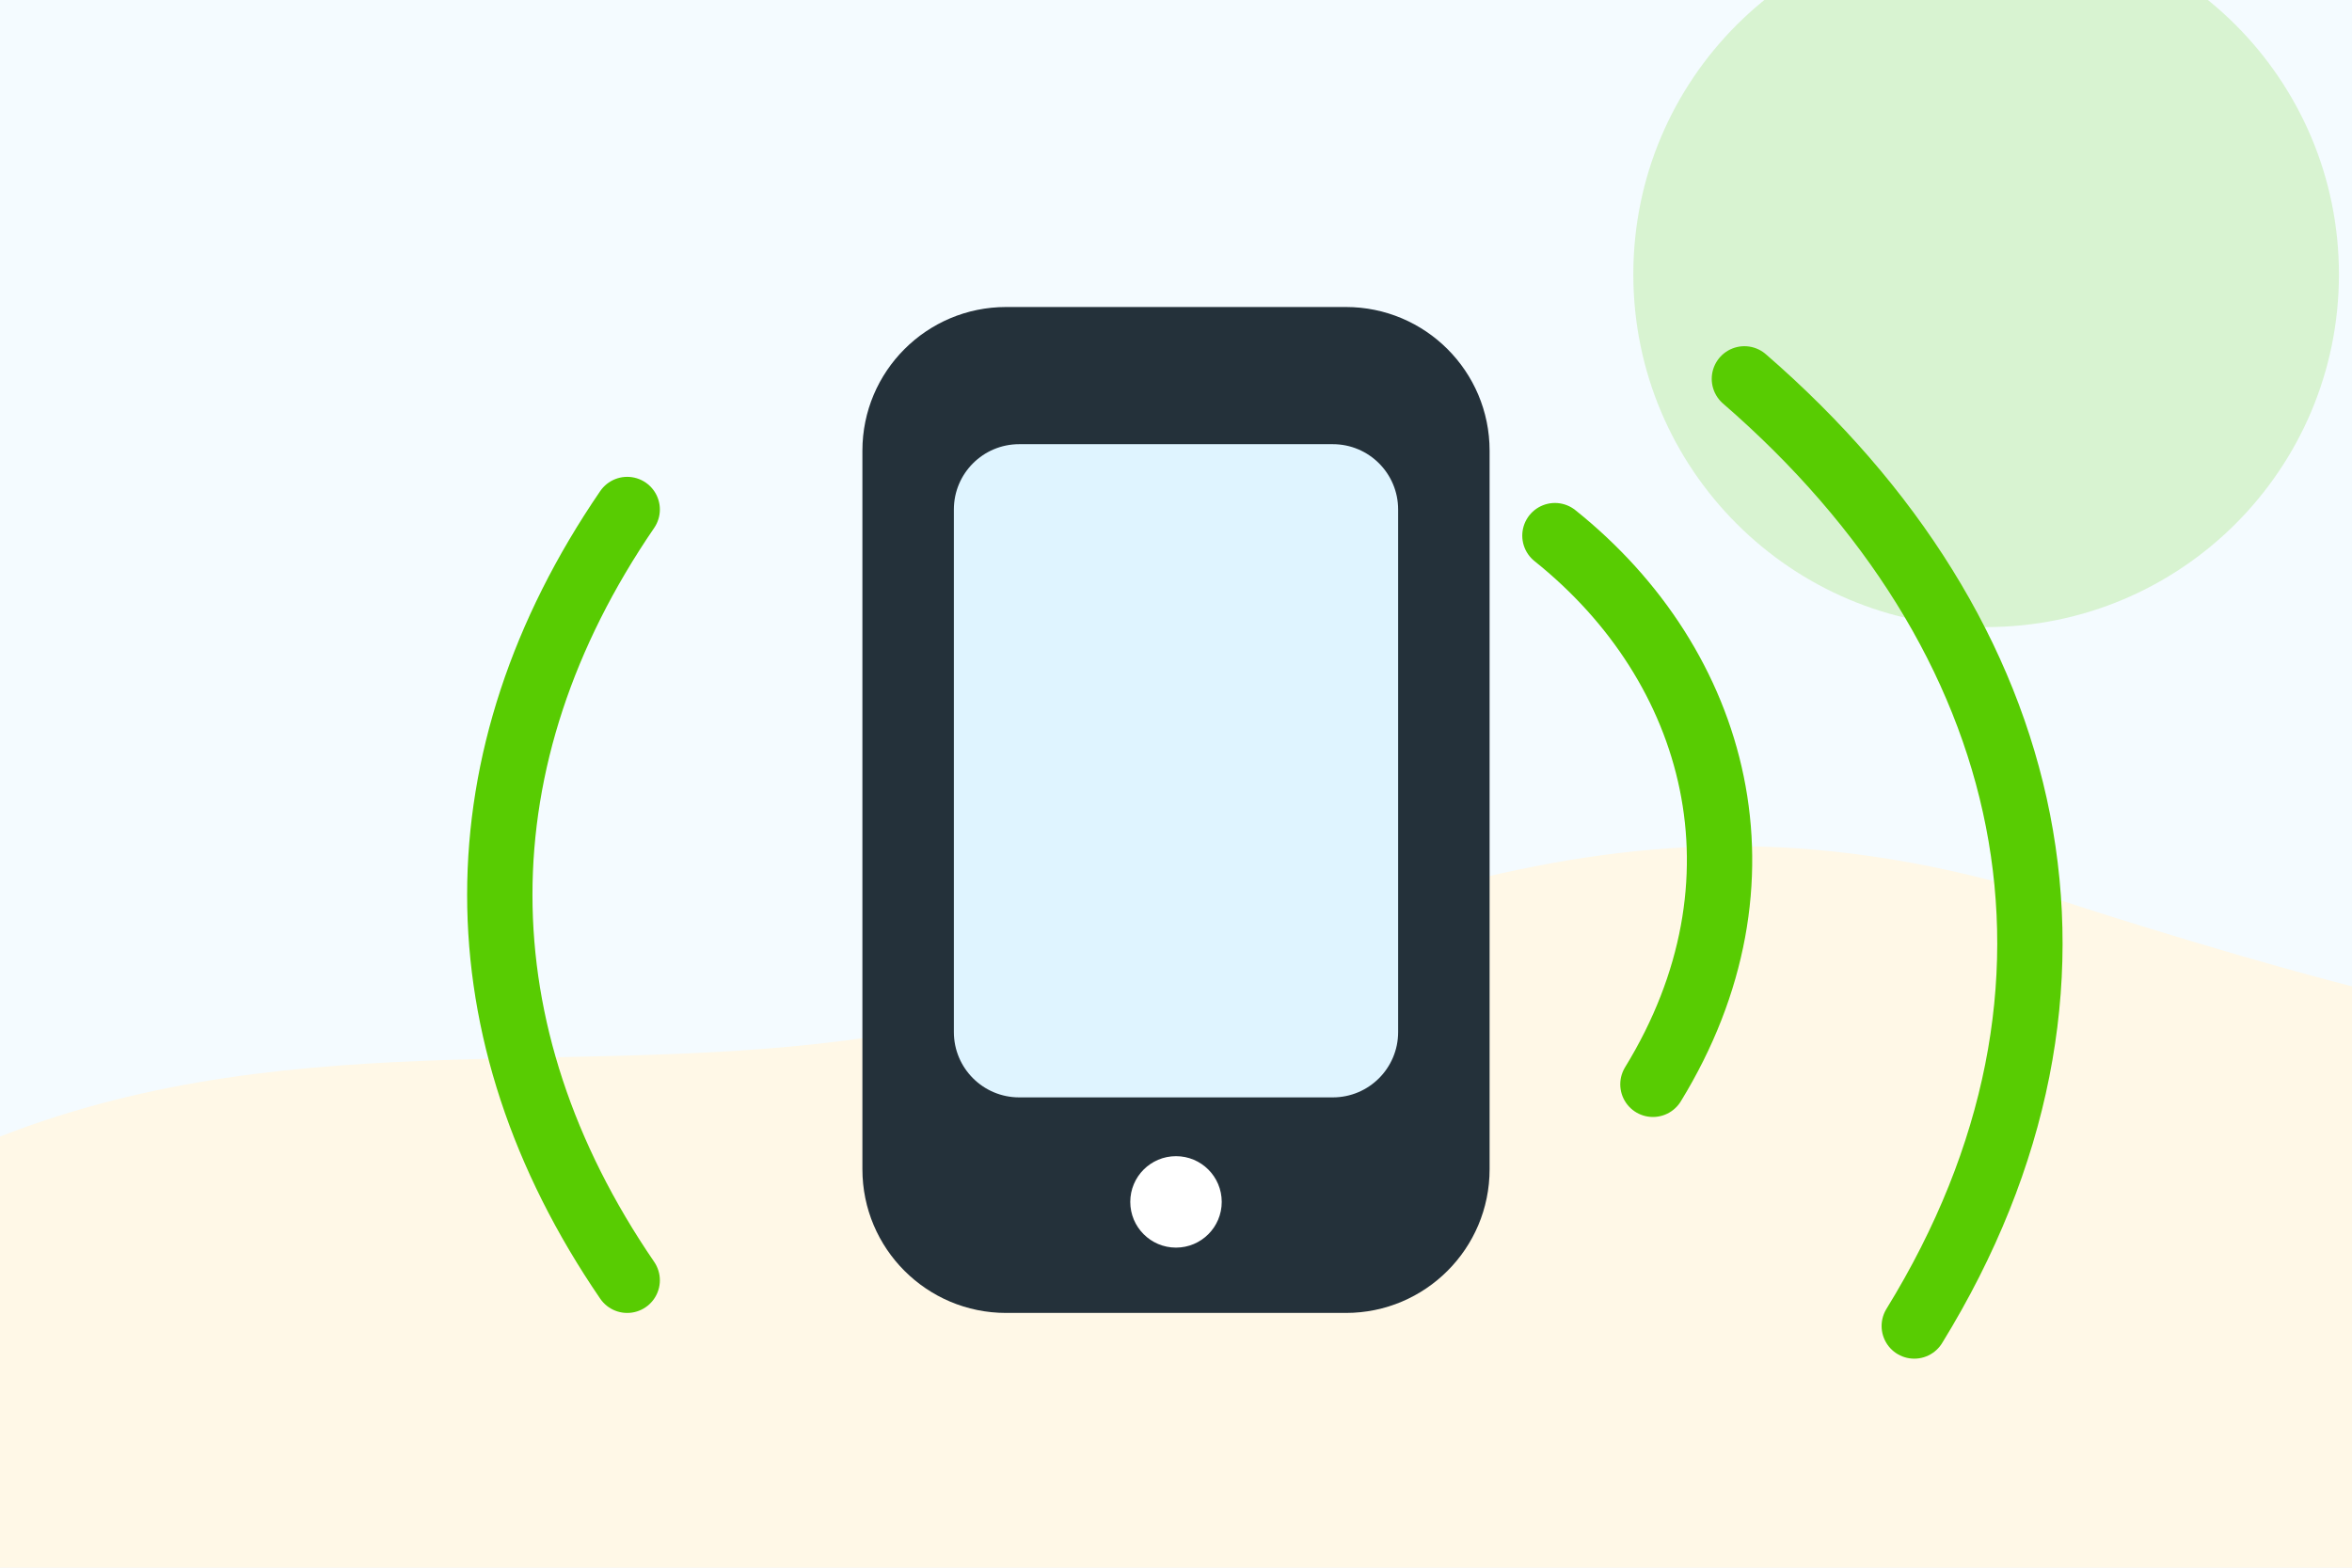
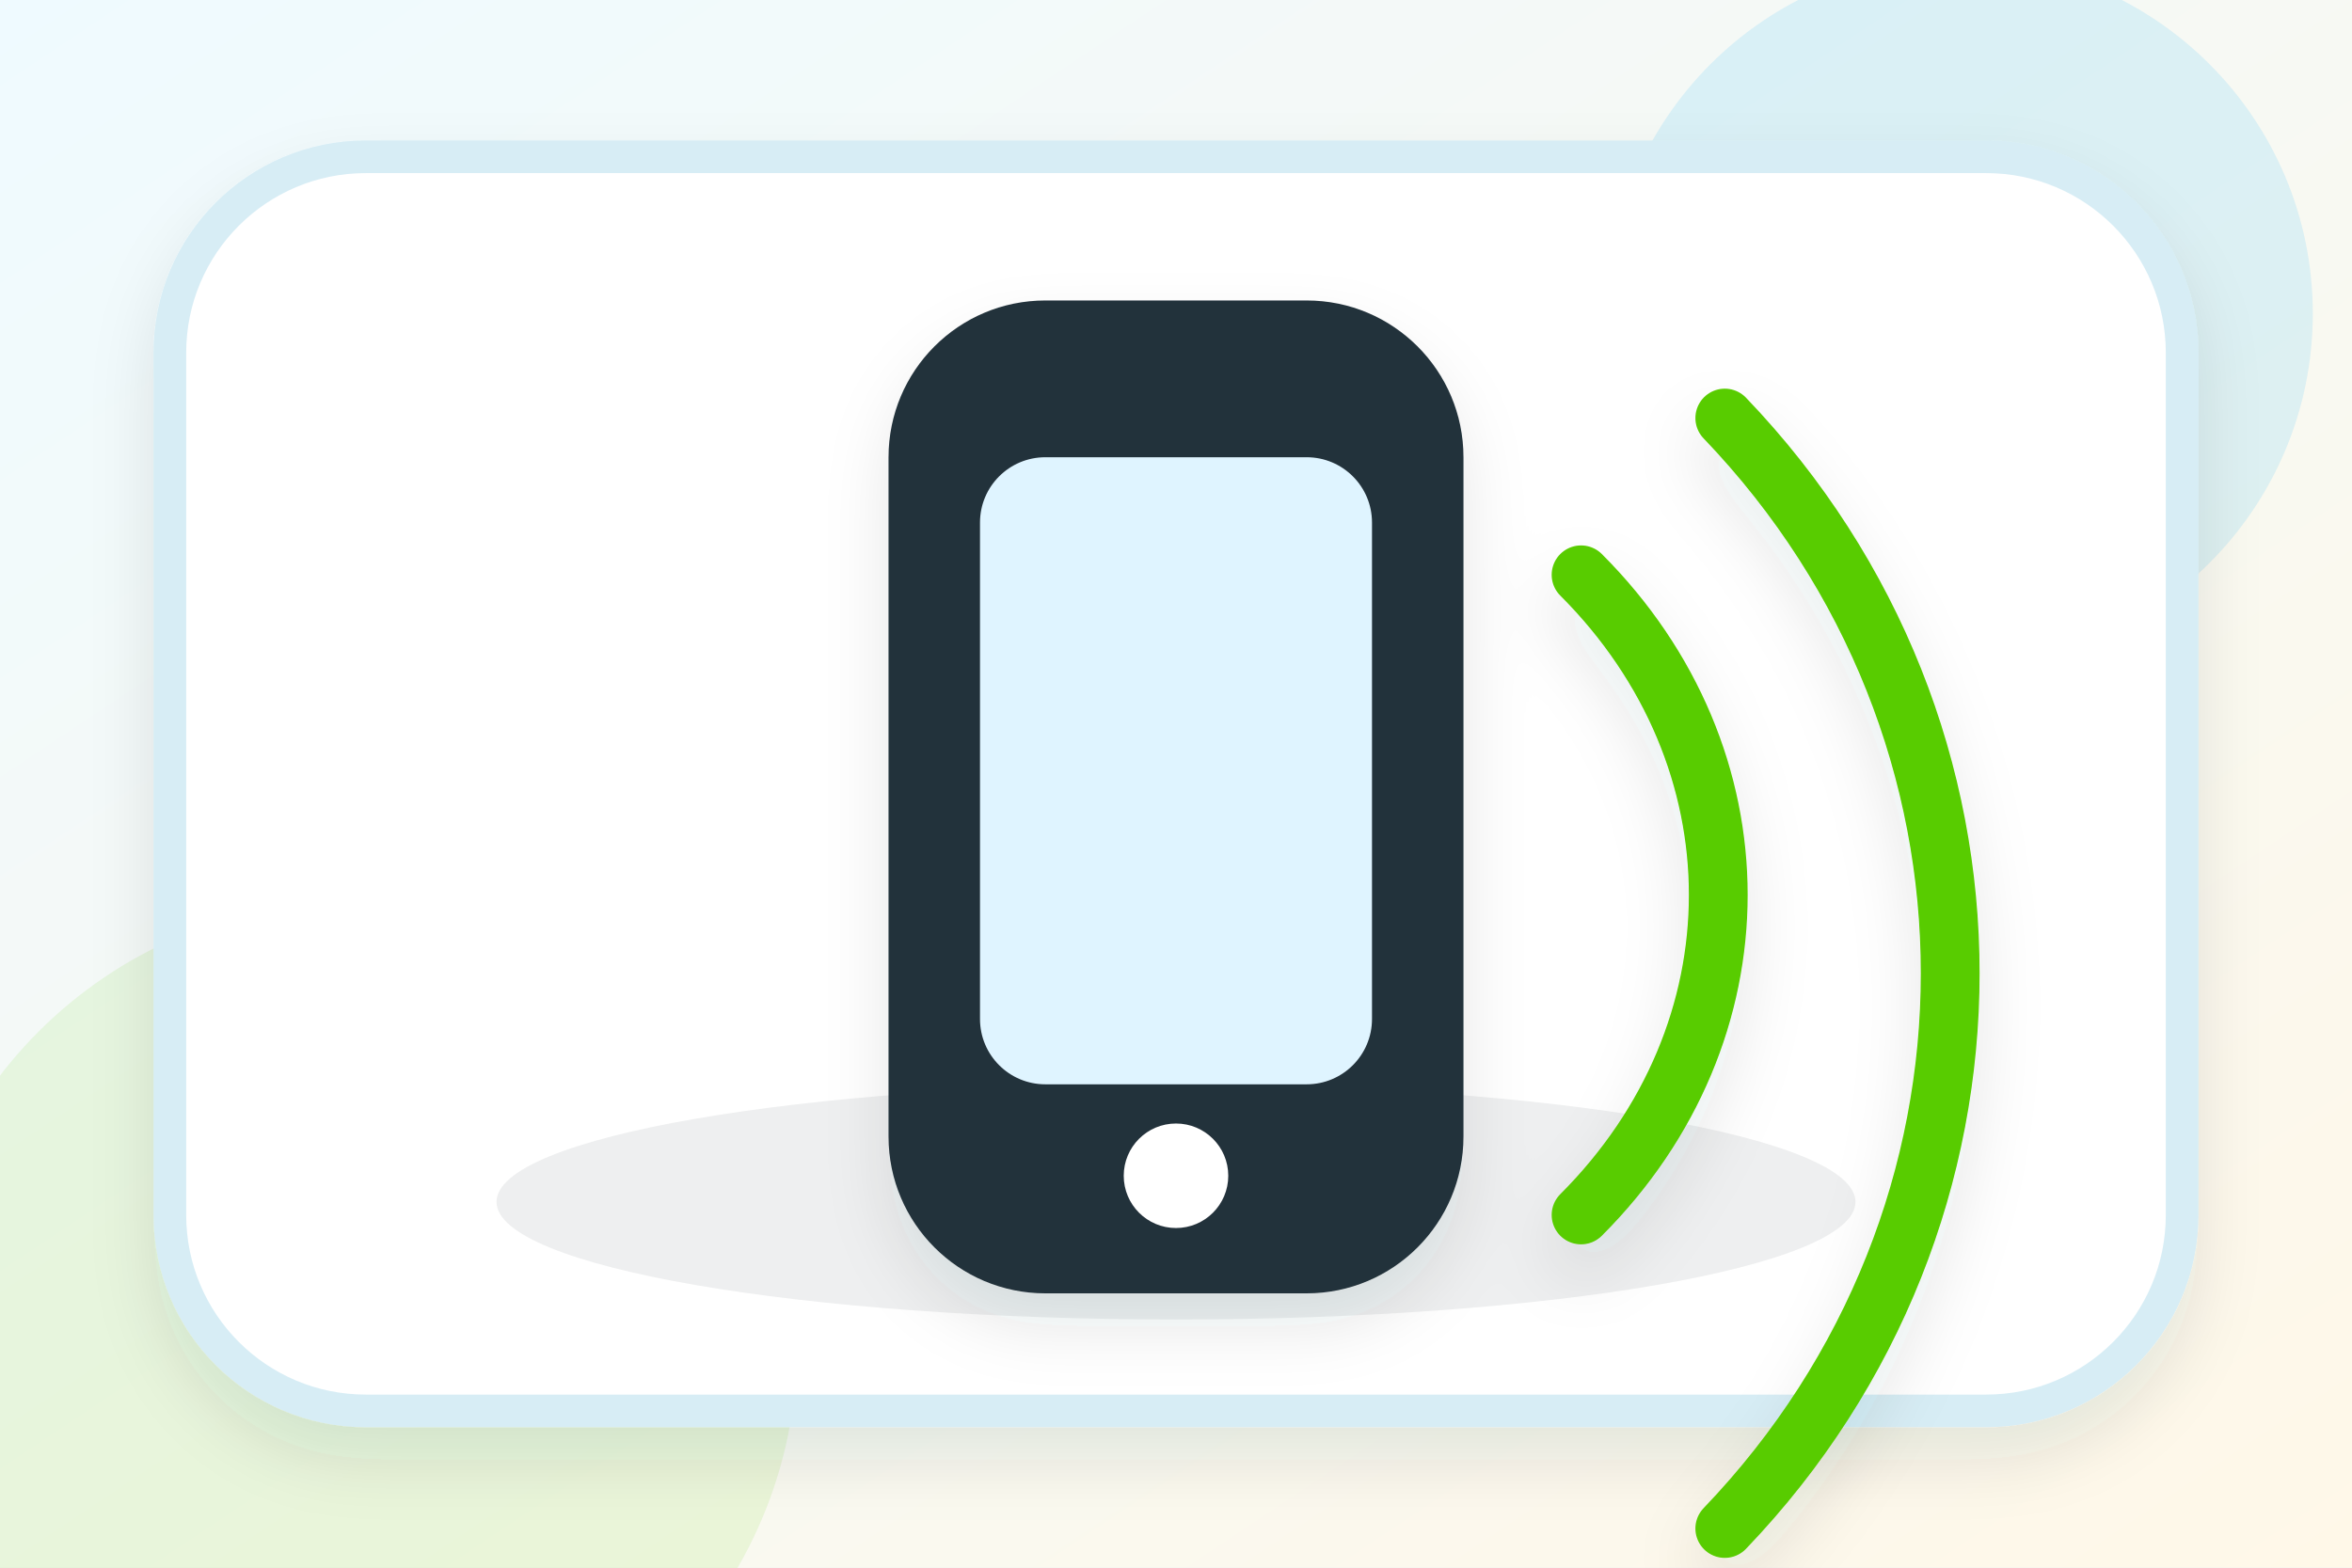
<svg xmlns="http://www.w3.org/2000/svg" viewBox="0 0 360 240" role="img" aria-labelledby="title desc">
-   <rect width="360" height="240" rx="0" fill="#f4fbff" />
-   <circle cx="304" cy="42" r="54" fill="#58cc02" opacity="0.18" />
-   <path d="M0 174c46-18 92-8 138-16 72-13 106-44 181-19 25 8 41 12 41 12v89H0z" fill="#fff8e7" />
-   <rect x="132" y="47" width="96" height="154" rx="22" fill="#24313a" />
-   <rect x="146" y="68" width="68" height="100" rx="10" fill="#dff4ff" />
-   <circle cx="180" cy="184" r="7" fill="#fff" />
-   <path d="M238 82c25 20 34 53 15 84M267 58c45 39 58 93 26 145" fill="none" stroke="#58cc02" stroke-width="10" stroke-linecap="round" />
-   <path d="M96 78c-26 38-26 80 0 118" stroke="#58cc02" stroke-width="10" stroke-linecap="round" fill="none" />
+   <defs>
+     <linearGradient id="w-bg" x1="0" y1="0" x2="1" y2="1">
+       <stop offset="0" stop-color="#effaff" />
+       <stop offset="1" stop-color="#fff8e8" />
+     </linearGradient>
+     <linearGradient id="w-blue" x1="0" y1="0" x2="1" y2="1">
+       <stop offset="0" stop-color="#6bd3ff" />
+       <stop offset="1" stop-color="#1cb0f6" />
+     </linearGradient>
+     <linearGradient id="w-green" x1="0" y1="0" x2="1" y2="1">
+       <stop offset="0" stop-color="#a7ea4e" />
+       <stop offset="1" stop-color="#58cc02" />
+     </linearGradient>
+     <linearGradient id="w-gold" x1="0" y1="0" x2="1" y2="1">
+       <stop offset="0" stop-color="#ffe37a" />
+       <stop offset="1" stop-color="#ffc800" />
+     </linearGradient>
+     <filter id="w-shadow" x="-20%" y="-20%" width="140%" height="150%">
+       <feDropShadow dx="0" dy="10" stdDeviation="10" flood-color="#24313a" flood-opacity="0.16" />
+     </filter>
+     <filter id="w-soft" x="-20%" y="-20%" width="140%" height="140%">
+       <feDropShadow dx="0" dy="5" stdDeviation="5" flood-color="#24313a" flood-opacity="0.10" />
+     </filter>
+   </defs>
+   <rect width="360" height="240" fill="url(#w-bg)" />
+   <circle cx="300" cy="48" r="54" fill="#1cb0f6" opacity="0.13" />
+   <circle cx="54" cy="206" r="68" fill="#58cc02" opacity="0.10" />
+   <rect x="26" y="24" width="308" height="192" rx="30" fill="#fff" stroke="#d7edf5" stroke-width="5" filter="url(#w-soft)" />
+   <ellipse cx="180" cy="184" rx="104" ry="18" fill="#24313a" opacity="0.08" />
+   <g transform="translate(180 122)" filter="url(#w-soft)">
+     <rect x="-44" y="-76" width="88" height="152" rx="24" fill="#24313a" />
+     <rect x="-30" y="-52" width="60" height="96" rx="10" fill="#dff4ff" />
+     <circle cy="58" r="8" fill="#fff" />
+     <path d="M62-34c28 28 28 70 0 98M84-58c46 48 46 122 0 170" stroke="#58cc02" stroke-width="9" stroke-linecap="round" fill="none" />
+   </g>
</svg>
